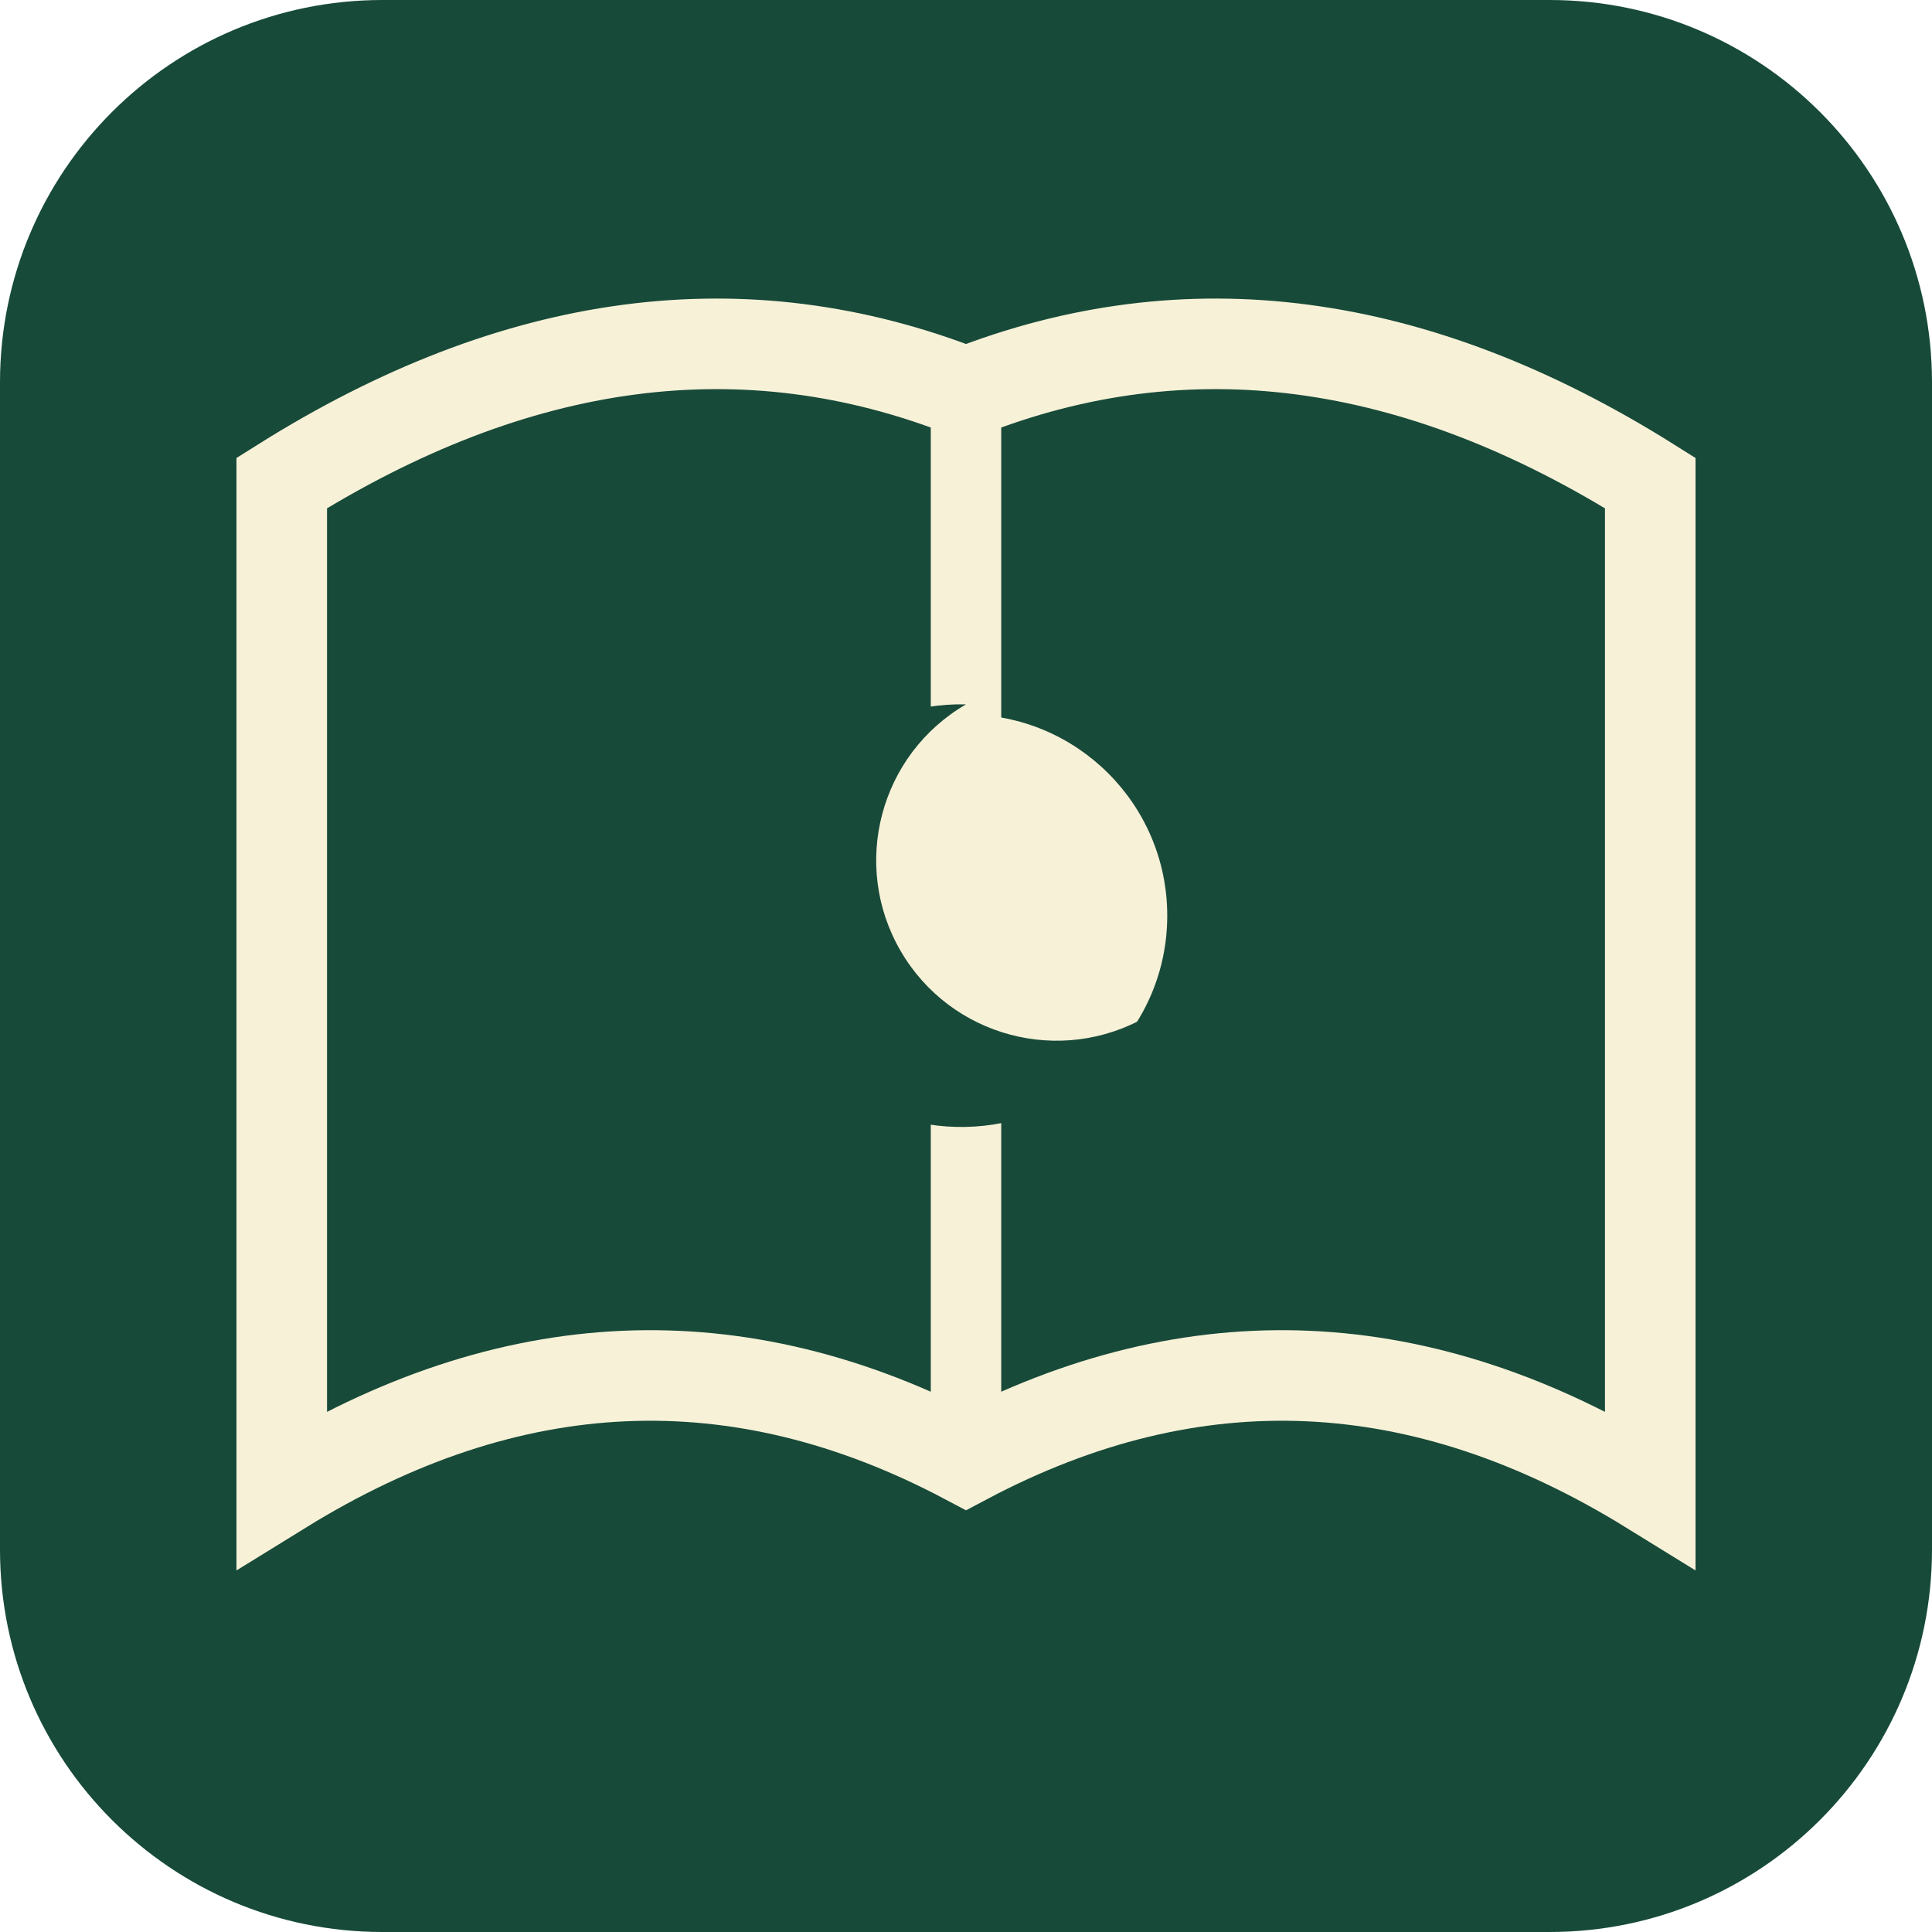
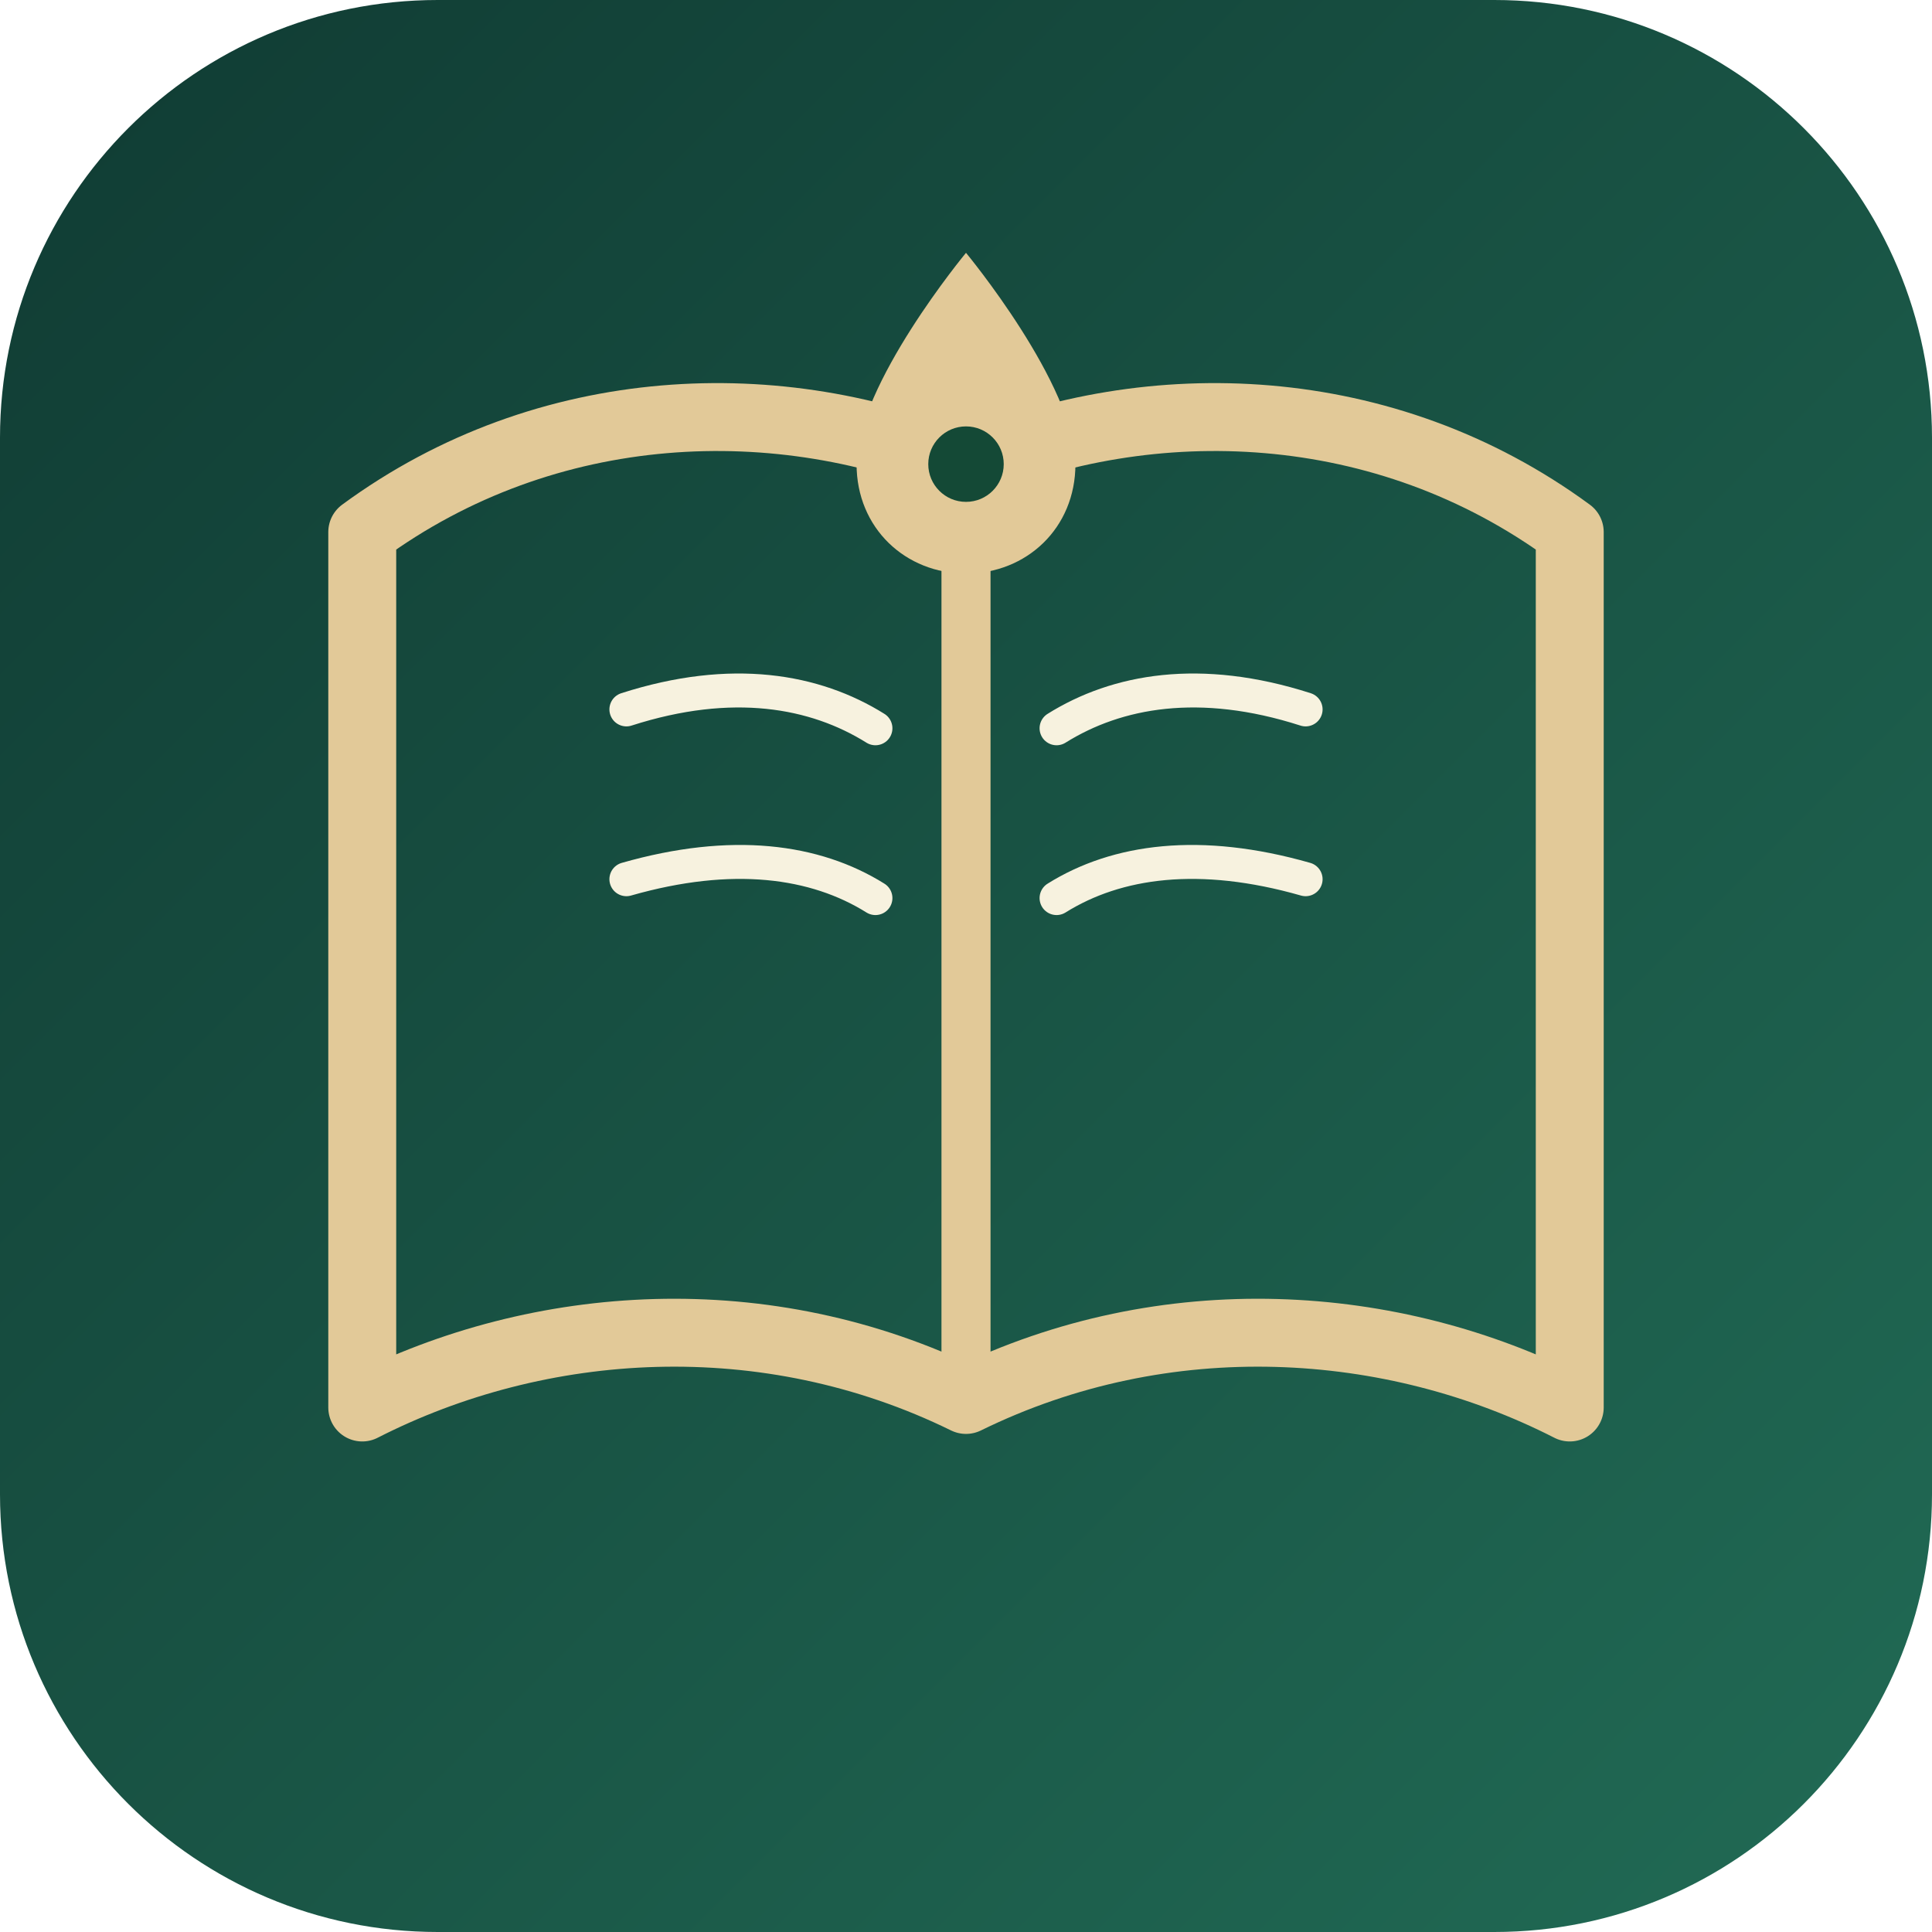
- <svg xmlns="http://www.w3.org/2000/svg" viewBox="0 0 192 192">
-   <rect width="192" height="192" rx="38" fill="#174a39" />
-   <path d="M96 39Q63 26 28 48v100q34-21 68-3 34-18 68 3V48q-35-22-68-9Z" fill="none" stroke="#f7f1d8" stroke-width="9" />
-   <path d="M96 39v106" stroke="#f7f1d8" stroke-width="7" />
-   <circle cx="96" cy="91" r="20" fill="#f7f1d8" />
-   <path d="M96 70a21 21 0 1 0 18 31 17 17 0 1 1-18-31" fill="#174a39" />
+ <svg xmlns="http://www.w3.org/2000/svg" viewBox="0 0 512 512" role="img" aria-label="وِرد WIRD">
+   <defs>
+     <linearGradient id="bg" x2="1" y2="1">
+       <stop stop-color="#103b33" />
+       <stop offset="1" stop-color="#216b55" />
+     </linearGradient>
+   </defs>
+   <rect width="512" height="512" rx="116" fill="url(#bg)" />
+   <path d="M256 124C207 103 145 105 96 141v232c47-24 107-28 160-2 53-26 113-22 160 2V141c-49-36-111-38-160-17z" fill="none" stroke="#e2c998" stroke-width="18" stroke-linejoin="round" />
+   <path d="M256 124v247" stroke="#e2c998" stroke-width="13" />
+   <path d="M166 188c28-9 50-5 66 5m-66 40c28-8 50-5 66 5m48-45c16-10 38-14 66-5m-66 50c16-10 38-13 66-5" stroke="#f7f2df" stroke-width="9" stroke-linecap="round" fill="none" />
+   <path d="M256 67c0 0-29 35-29 56 0 17 13 29 29 29s29-12 29-29c0-21-29-56-29-56z" fill="#e2c998" />
+   <circle cx="256" cy="123" r="10" fill="#144936" />
</svg>
